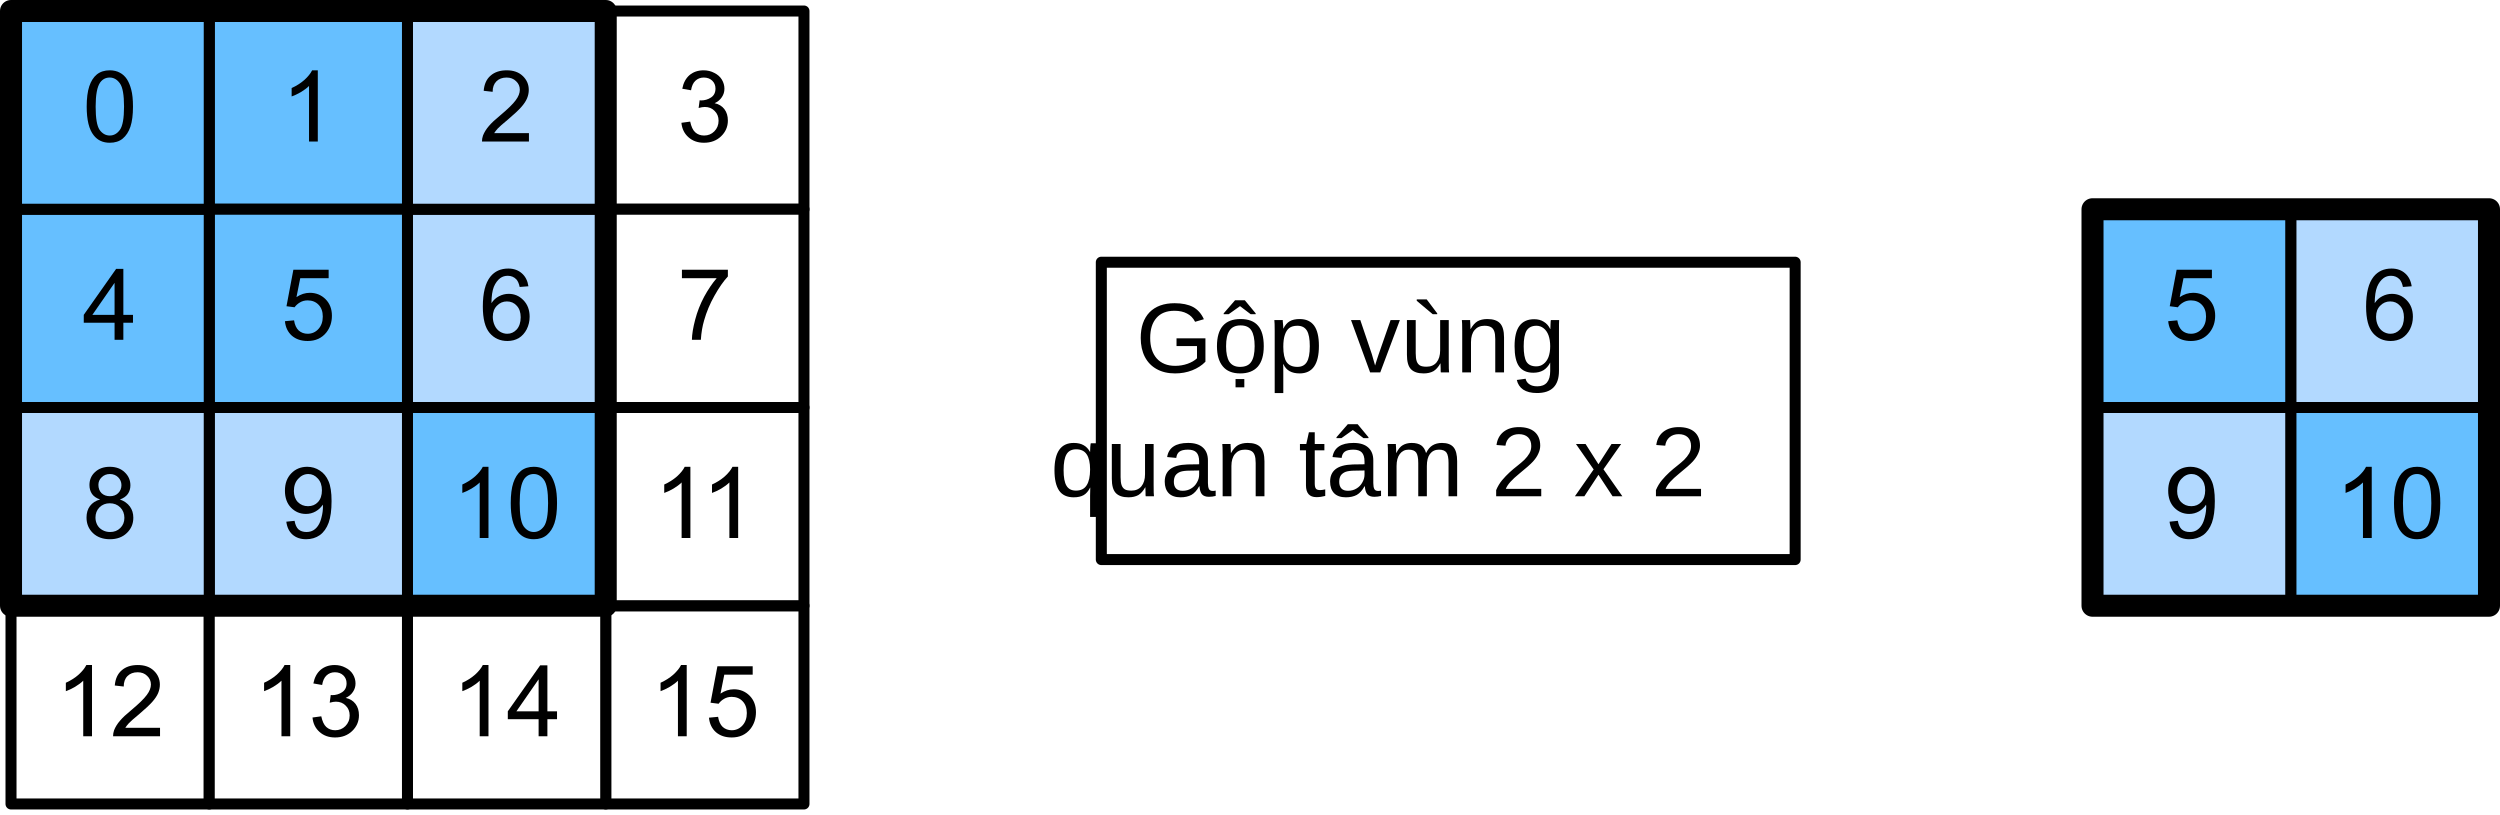
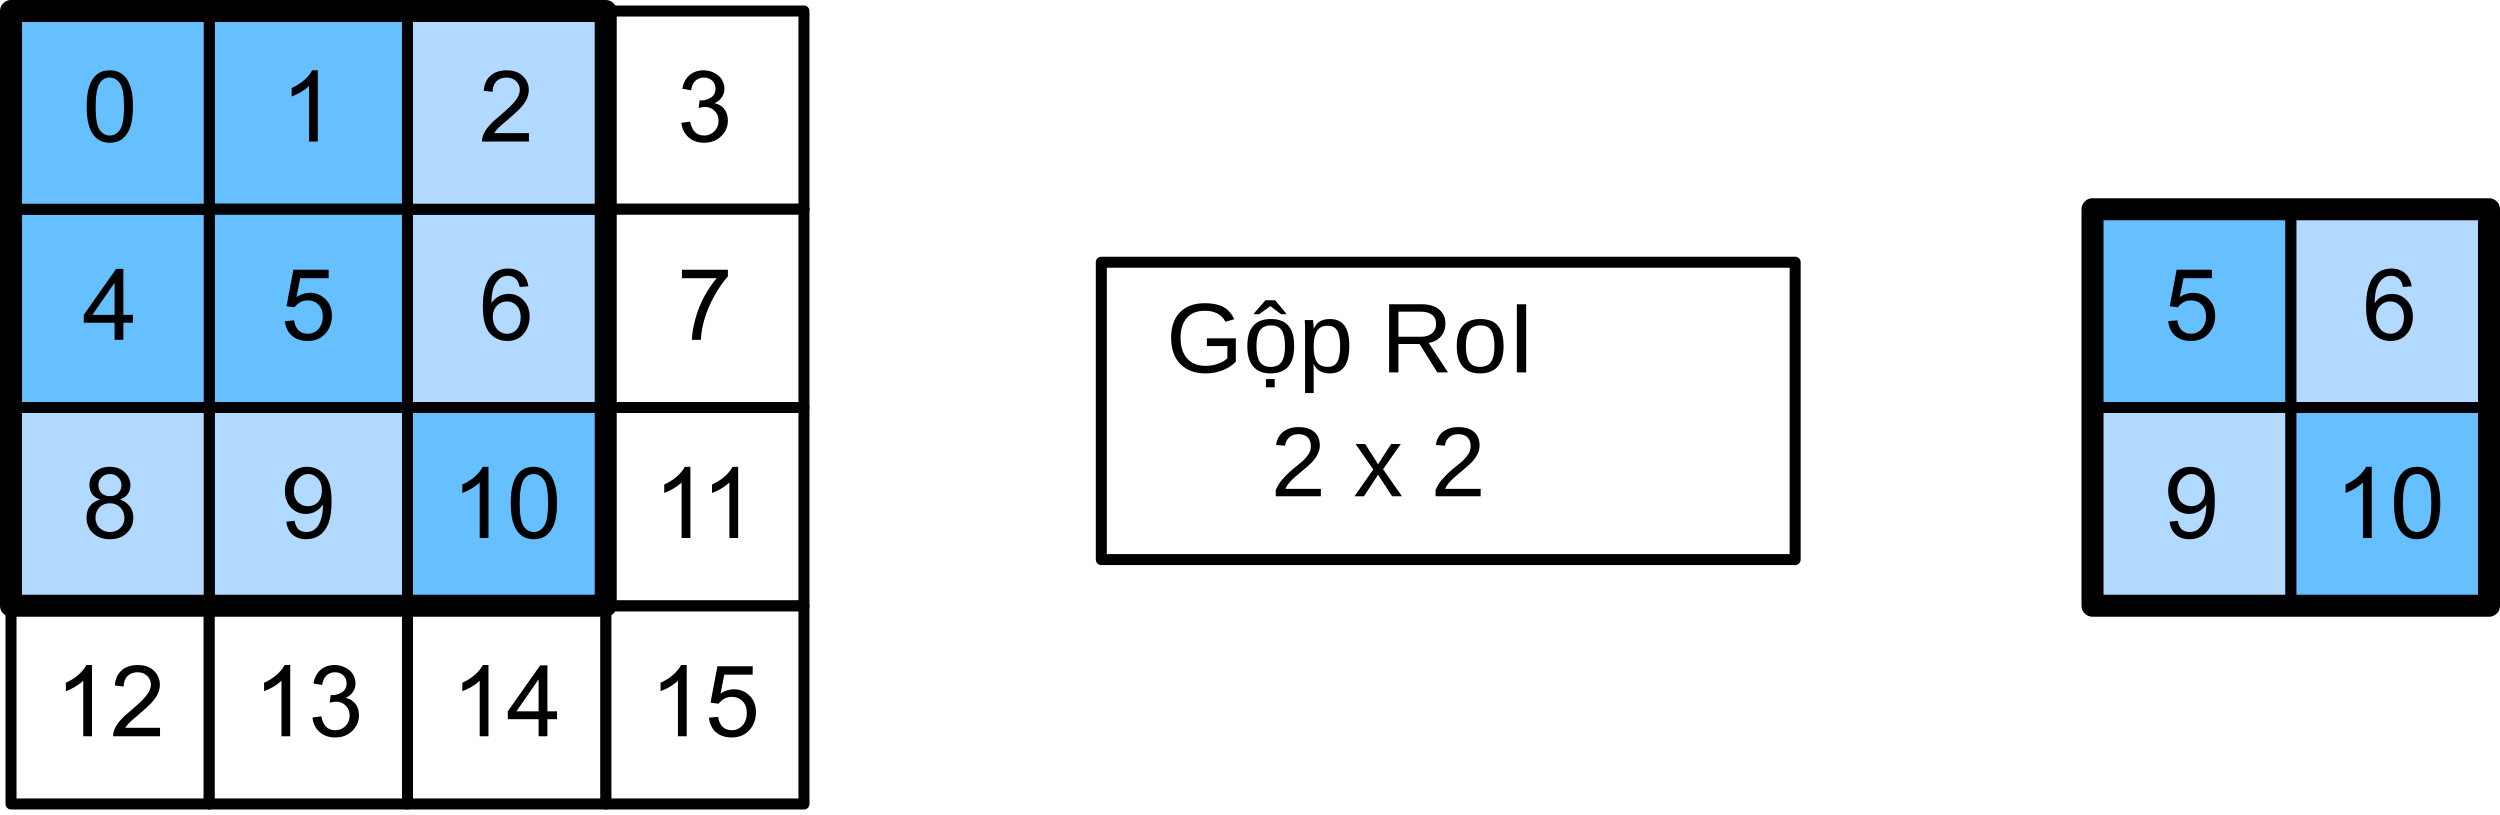
<svg xmlns="http://www.w3.org/2000/svg" xmlns:xlink="http://www.w3.org/1999/xlink" id="svg282" version="1.1" viewBox="0 0 227 74" height="74pt" width="227pt">
  <defs id="defs75">
    <g id="g73">
      <symbol id="glyph0-0" overflow="visible">
        <path id="path10" d="M 1.125 0 L 1.125 -5.625 L 5.625 -5.625 L 5.625 0 Z M 1.266 -0.141 L 5.484 -0.141 L 5.484 -5.484 L 1.266 -5.484 Z M 1.266 -0.141 " style="stroke:none;" />
      </symbol>
      <symbol id="glyph0-1" overflow="visible">
        <path id="path13" d="M 3.359 0 L 2.562 0 L 2.562 -5.047 C 2.375 -4.859 2.125 -4.672 1.812 -4.484 C 1.5 -4.305 1.223 -4.176 0.984 -4.094 L 0.984 -4.859 C 1.422 -5.055 1.805 -5.301 2.141 -5.594 C 2.473 -5.895 2.707 -6.188 2.844 -6.469 L 3.359 -6.469 Z M 3.359 0 " style="stroke:none;" />
      </symbol>
      <symbol id="glyph0-2" overflow="visible">
        <path id="path16" d="M 4.531 -0.766 L 4.531 0 L 0.266 0 C 0.266 -0.188 0.297 -0.367 0.359 -0.547 C 0.473 -0.836 0.648 -1.125 0.891 -1.406 C 1.129 -1.688 1.473 -2.008 1.922 -2.375 C 2.617 -2.957 3.086 -3.414 3.328 -3.75 C 3.578 -4.082 3.703 -4.398 3.703 -4.703 C 3.703 -5.016 3.586 -5.273 3.359 -5.484 C 3.141 -5.703 2.852 -5.812 2.5 -5.812 C 2.113 -5.812 1.805 -5.695 1.578 -5.469 C 1.348 -5.238 1.234 -4.922 1.234 -4.516 L 0.422 -4.609 C 0.473 -5.211 0.68 -5.672 1.047 -5.984 C 1.41 -6.305 1.898 -6.469 2.516 -6.469 C 3.129 -6.469 3.613 -6.297 3.969 -5.953 C 4.332 -5.609 4.516 -5.188 4.516 -4.688 C 4.516 -4.426 4.461 -4.172 4.359 -3.922 C 4.254 -3.672 4.078 -3.406 3.828 -3.125 C 3.586 -2.852 3.188 -2.477 2.625 -2 C 2.145 -1.602 1.836 -1.332 1.703 -1.188 C 1.566 -1.039 1.457 -0.898 1.375 -0.766 Z M 4.531 -0.766 " style="stroke:none;" />
      </symbol>
      <symbol id="glyph0-3" overflow="visible">
        <path id="path19" d="M 0.375 -1.688 L 1.203 -1.766 C 1.266 -1.359 1.406 -1.051 1.625 -0.844 C 1.852 -0.645 2.125 -0.547 2.438 -0.547 C 2.82 -0.547 3.145 -0.688 3.406 -0.969 C 3.676 -1.258 3.812 -1.641 3.812 -2.109 C 3.812 -2.566 3.68 -2.926 3.422 -3.188 C 3.172 -3.445 2.844 -3.578 2.438 -3.578 C 2.176 -3.578 1.941 -3.516 1.734 -3.391 C 1.535 -3.273 1.375 -3.129 1.25 -2.953 L 0.516 -3.047 L 1.141 -6.359 L 4.344 -6.359 L 4.344 -5.594 L 1.766 -5.594 L 1.422 -3.875 C 1.805 -4.133 2.211 -4.266 2.641 -4.266 C 3.203 -4.266 3.676 -4.07 4.062 -3.688 C 4.445 -3.301 4.641 -2.801 4.641 -2.188 C 4.641 -1.602 4.473 -1.098 4.141 -0.672 C 3.723 -0.148 3.156 0.109 2.438 0.109 C 1.852 0.109 1.375 -0.051 1 -0.375 C 0.633 -0.707 0.426 -1.145 0.375 -1.688 Z M 0.375 -1.688 " style="stroke:none;" />
      </symbol>
      <symbol id="glyph0-4" overflow="visible">
        <path id="path22" d="M 0.375 -1.703 L 1.172 -1.812 C 1.266 -1.363 1.414 -1.039 1.625 -0.844 C 1.844 -0.645 2.113 -0.547 2.438 -0.547 C 2.801 -0.547 3.109 -0.672 3.359 -0.922 C 3.617 -1.18 3.75 -1.504 3.75 -1.891 C 3.75 -2.254 3.629 -2.551 3.391 -2.781 C 3.16 -3.02 2.863 -3.141 2.5 -3.141 C 2.344 -3.141 2.156 -3.109 1.938 -3.047 L 2.031 -3.75 C 2.082 -3.738 2.125 -3.734 2.156 -3.734 C 2.488 -3.734 2.789 -3.82 3.062 -4 C 3.332 -4.176 3.469 -4.445 3.469 -4.812 C 3.469 -5.102 3.367 -5.344 3.172 -5.531 C 2.973 -5.719 2.719 -5.812 2.406 -5.812 C 2.102 -5.812 1.848 -5.711 1.641 -5.516 C 1.441 -5.328 1.312 -5.039 1.25 -4.656 L 0.453 -4.797 C 0.555 -5.328 0.773 -5.738 1.109 -6.031 C 1.453 -6.32 1.879 -6.469 2.391 -6.469 C 2.742 -6.469 3.066 -6.391 3.359 -6.234 C 3.66 -6.086 3.891 -5.883 4.047 -5.625 C 4.203 -5.363 4.281 -5.086 4.281 -4.797 C 4.281 -4.516 4.203 -4.258 4.047 -4.031 C 3.898 -3.801 3.68 -3.617 3.391 -3.484 C 3.773 -3.398 4.07 -3.219 4.281 -2.938 C 4.488 -2.664 4.594 -2.32 4.594 -1.906 C 4.594 -1.344 4.383 -0.863 3.969 -0.469 C 3.562 -0.082 3.047 0.109 2.422 0.109 C 1.859 0.109 1.391 -0.055 1.016 -0.391 C 0.641 -0.723 0.426 -1.16 0.375 -1.703 Z M 0.375 -1.703 " style="stroke:none;" />
      </symbol>
      <symbol id="glyph0-5" overflow="visible">
        <path id="path25" d="M 2.906 0 L 2.906 -1.547 L 0.109 -1.547 L 0.109 -2.266 L 3.047 -6.438 L 3.703 -6.438 L 3.703 -2.266 L 4.578 -2.266 L 4.578 -1.547 L 3.703 -1.547 L 3.703 0 Z M 2.906 -2.266 L 2.906 -5.172 L 0.891 -2.266 Z M 2.906 -2.266 " style="stroke:none;" />
      </symbol>
      <symbol id="glyph0-6" overflow="visible">
        <path id="path28" d="M 0.422 -5.594 L 0.422 -6.359 L 4.594 -6.359 L 4.594 -5.75 C 4.188 -5.312 3.781 -4.727 3.375 -4 C 2.969 -3.281 2.656 -2.535 2.438 -1.766 C 2.281 -1.234 2.18 -0.645 2.141 0 L 1.328 0 C 1.336 -0.508 1.438 -1.117 1.625 -1.828 C 1.812 -2.547 2.082 -3.238 2.438 -3.906 C 2.801 -4.57 3.18 -5.133 3.578 -5.594 Z M 0.422 -5.594 " style="stroke:none;" />
      </symbol>
      <symbol id="glyph0-7" overflow="visible">
        <path id="path31" d="M 0.5 -1.484 L 1.25 -1.562 C 1.312 -1.207 1.43 -0.945 1.609 -0.781 C 1.797 -0.625 2.035 -0.547 2.328 -0.547 C 2.566 -0.547 2.773 -0.598 2.953 -0.703 C 3.141 -0.816 3.289 -0.969 3.406 -1.156 C 3.531 -1.344 3.629 -1.594 3.703 -1.906 C 3.785 -2.219 3.828 -2.539 3.828 -2.875 C 3.828 -2.906 3.82 -2.957 3.812 -3.031 C 3.656 -2.781 3.441 -2.578 3.172 -2.422 C 2.898 -2.266 2.602 -2.188 2.281 -2.188 C 1.75 -2.188 1.297 -2.379 0.922 -2.766 C 0.555 -3.148 0.375 -3.66 0.375 -4.297 C 0.375 -4.953 0.566 -5.477 0.953 -5.875 C 1.336 -6.27 1.82 -6.469 2.406 -6.469 C 2.82 -6.469 3.203 -6.352 3.547 -6.125 C 3.891 -5.906 4.148 -5.586 4.328 -5.172 C 4.516 -4.754 4.609 -4.148 4.609 -3.359 C 4.609 -2.535 4.52 -1.879 4.344 -1.391 C 4.164 -0.898 3.898 -0.523 3.547 -0.266 C 3.191 -0.016 2.773 0.109 2.297 0.109 C 1.797 0.109 1.383 -0.031 1.062 -0.312 C 0.75 -0.594 0.562 -0.984 0.5 -1.484 Z M 3.734 -4.328 C 3.734 -4.785 3.609 -5.145 3.359 -5.406 C 3.117 -5.676 2.832 -5.812 2.5 -5.812 C 2.145 -5.812 1.836 -5.664 1.578 -5.375 C 1.316 -5.094 1.188 -4.723 1.188 -4.266 C 1.188 -3.859 1.305 -3.523 1.547 -3.266 C 1.797 -3.016 2.102 -2.891 2.469 -2.891 C 2.844 -2.891 3.145 -3.016 3.375 -3.266 C 3.613 -3.523 3.734 -3.879 3.734 -4.328 Z M 3.734 -4.328 " style="stroke:none;" />
      </symbol>
      <symbol id="glyph0-8" overflow="visible">
        <path id="path34" d="M 1.594 -3.5 C 1.258 -3.613 1.016 -3.781 0.859 -4 C 0.703 -4.227 0.625 -4.5 0.625 -4.812 C 0.625 -5.281 0.789 -5.672 1.125 -5.984 C 1.469 -6.305 1.914 -6.469 2.469 -6.469 C 3.031 -6.469 3.484 -6.301 3.828 -5.969 C 4.172 -5.645 4.344 -5.25 4.344 -4.781 C 4.344 -4.488 4.266 -4.227 4.109 -4 C 3.953 -3.781 3.711 -3.613 3.391 -3.5 C 3.785 -3.363 4.086 -3.148 4.297 -2.859 C 4.504 -2.578 4.609 -2.238 4.609 -1.844 C 4.609 -1.289 4.41 -0.828 4.016 -0.453 C 3.629 -0.078 3.117 0.109 2.484 0.109 C 1.848 0.109 1.332 -0.078 0.938 -0.453 C 0.551 -0.828 0.359 -1.297 0.359 -1.859 C 0.359 -2.273 0.461 -2.625 0.672 -2.906 C 0.891 -3.195 1.195 -3.395 1.594 -3.5 Z M 1.438 -4.828 C 1.438 -4.523 1.531 -4.273 1.719 -4.078 C 1.914 -3.891 2.172 -3.797 2.484 -3.797 C 2.797 -3.797 3.047 -3.891 3.234 -4.078 C 3.43 -4.273 3.531 -4.516 3.531 -4.797 C 3.531 -5.078 3.43 -5.316 3.234 -5.516 C 3.035 -5.711 2.785 -5.812 2.484 -5.812 C 2.18 -5.812 1.93 -5.711 1.734 -5.516 C 1.535 -5.328 1.438 -5.098 1.438 -4.828 Z M 1.172 -1.859 C 1.172 -1.629 1.223 -1.41 1.328 -1.203 C 1.441 -0.992 1.602 -0.832 1.812 -0.719 C 2.02 -0.602 2.25 -0.547 2.5 -0.547 C 2.875 -0.547 3.18 -0.664 3.422 -0.906 C 3.672 -1.145 3.797 -1.453 3.797 -1.828 C 3.797 -2.211 3.672 -2.531 3.422 -2.781 C 3.172 -3.031 2.852 -3.156 2.469 -3.156 C 2.094 -3.156 1.781 -3.031 1.531 -2.781 C 1.289 -2.531 1.172 -2.223 1.172 -1.859 Z M 1.172 -1.859 " style="stroke:none;" />
      </symbol>
      <symbol id="glyph0-9" overflow="visible">
        <path id="path37" d="M 4.484 -4.859 L 3.688 -4.797 C 3.625 -5.109 3.523 -5.336 3.391 -5.484 C 3.18 -5.703 2.922 -5.812 2.609 -5.812 C 2.348 -5.812 2.125 -5.742 1.938 -5.609 C 1.688 -5.422 1.488 -5.156 1.344 -4.812 C 1.207 -4.469 1.133 -3.973 1.125 -3.328 C 1.312 -3.609 1.539 -3.816 1.812 -3.953 C 2.094 -4.098 2.383 -4.172 2.688 -4.172 C 3.219 -4.172 3.664 -3.977 4.031 -3.594 C 4.406 -3.207 4.594 -2.707 4.594 -2.094 C 4.594 -1.688 4.504 -1.305 4.328 -0.953 C 4.148 -0.609 3.91 -0.344 3.609 -0.156 C 3.305 0.02 2.961 0.109 2.578 0.109 C 1.922 0.109 1.383 -0.129 0.969 -0.609 C 0.551 -1.098 0.344 -1.898 0.344 -3.016 C 0.344 -4.254 0.57 -5.16 1.031 -5.734 C 1.426 -6.223 1.969 -6.469 2.656 -6.469 C 3.156 -6.469 3.566 -6.32 3.891 -6.031 C 4.211 -5.75 4.41 -5.359 4.484 -4.859 Z M 1.25 -2.094 C 1.25 -1.812 1.305 -1.547 1.422 -1.297 C 1.535 -1.055 1.695 -0.867 1.906 -0.734 C 2.113 -0.609 2.332 -0.547 2.562 -0.547 C 2.895 -0.547 3.18 -0.676 3.422 -0.938 C 3.66 -1.207 3.781 -1.578 3.781 -2.047 C 3.781 -2.492 3.66 -2.844 3.422 -3.094 C 3.191 -3.352 2.895 -3.484 2.531 -3.484 C 2.176 -3.484 1.875 -3.352 1.625 -3.094 C 1.375 -2.844 1.25 -2.508 1.25 -2.094 Z M 1.25 -2.094 " style="stroke:none;" />
      </symbol>
      <symbol id="glyph0-10" overflow="visible">
        <path id="path40" d="M 0.375 -3.172 C 0.375 -3.93 0.453 -4.547 0.609 -5.016 C 0.766 -5.484 0.992 -5.844 1.297 -6.094 C 1.609 -6.344 2 -6.469 2.469 -6.469 C 2.82 -6.469 3.129 -6.395 3.391 -6.25 C 3.648 -6.113 3.863 -5.914 4.031 -5.656 C 4.195 -5.395 4.328 -5.078 4.422 -4.703 C 4.523 -4.328 4.578 -3.816 4.578 -3.172 C 4.578 -2.422 4.5 -1.812 4.344 -1.344 C 4.188 -0.883 3.953 -0.523 3.641 -0.266 C 3.336 -0.016 2.945 0.109 2.469 0.109 C 1.852 0.109 1.367 -0.113 1.016 -0.562 C 0.586 -1.094 0.375 -1.961 0.375 -3.172 Z M 1.188 -3.172 C 1.188 -2.117 1.305 -1.414 1.547 -1.062 C 1.797 -0.719 2.102 -0.547 2.469 -0.547 C 2.832 -0.547 3.141 -0.719 3.391 -1.062 C 3.641 -1.414 3.766 -2.117 3.766 -3.172 C 3.766 -4.234 3.641 -4.938 3.391 -5.281 C 3.141 -5.633 2.832 -5.812 2.469 -5.812 C 2.102 -5.812 1.812 -5.66 1.594 -5.359 C 1.32 -4.961 1.188 -4.234 1.188 -3.172 Z M 1.188 -3.172 " style="stroke:none;" />
      </symbol>
      <symbol id="glyph0-11" overflow="visible">
        <path id="path43" d="" style="stroke:none;" />
      </symbol>
      <symbol id="glyph0-12" overflow="visible">
        <path id="path46" d="M 0.062 0 L 1.766 -2.422 L 0.188 -4.672 L 1.188 -4.672 L 1.906 -3.578 C 2.031 -3.367 2.133 -3.191 2.219 -3.047 C 2.352 -3.242 2.473 -3.414 2.578 -3.562 L 3.359 -4.672 L 4.312 -4.672 L 2.703 -2.469 L 4.438 0 L 3.469 0 L 2.5 -1.453 L 2.25 -1.844 L 1.031 0 Z M 0.062 0 " style="stroke:none;" />
      </symbol>
      <symbol id="glyph0-13" overflow="visible">
        <path id="path49" d="M 0.703 0 L 0.703 -6.438 L 3.562 -6.438 C 4.133 -6.438 4.57 -6.379 4.875 -6.266 C 5.176 -6.148 5.414 -5.945 5.594 -5.656 C 5.77 -5.363 5.859 -5.039 5.859 -4.688 C 5.859 -4.227 5.707 -3.844 5.406 -3.531 C 5.113 -3.219 4.66 -3.02 4.047 -2.938 C 4.266 -2.82 4.438 -2.711 4.562 -2.609 C 4.812 -2.379 5.047 -2.094 5.266 -1.75 L 6.391 0 L 5.312 0 L 4.453 -1.344 C 4.211 -1.727 4.008 -2.02 3.844 -2.219 C 3.688 -2.426 3.539 -2.57 3.406 -2.656 C 3.281 -2.738 3.156 -2.797 3.031 -2.828 C 2.926 -2.848 2.766 -2.859 2.547 -2.859 L 1.562 -2.859 L 1.562 0 Z M 1.562 -3.594 L 3.391 -3.594 C 3.785 -3.594 4.094 -3.633 4.312 -3.719 C 4.531 -3.801 4.695 -3.93 4.812 -4.109 C 4.926 -4.285 4.984 -4.477 4.984 -4.688 C 4.984 -4.988 4.867 -5.238 4.641 -5.438 C 4.422 -5.633 4.07 -5.734 3.594 -5.734 L 1.562 -5.734 Z M 1.562 -3.594 " style="stroke:none;" />
      </symbol>
      <symbol id="glyph0-14" overflow="visible">
        <path id="path52" d="M 0.297 -2.328 C 0.297 -3.191 0.535 -3.832 1.016 -4.25 C 1.422 -4.594 1.91 -4.766 2.484 -4.766 C 3.129 -4.766 3.656 -4.555 4.062 -4.141 C 4.469 -3.723 4.672 -3.145 4.672 -2.406 C 4.672 -1.801 4.578 -1.328 4.391 -0.984 C 4.211 -0.641 3.953 -0.367 3.609 -0.172 C 3.266 0.016 2.891 0.109 2.484 0.109 C 1.828 0.109 1.297 -0.098 0.891 -0.516 C 0.492 -0.941 0.297 -1.547 0.297 -2.328 Z M 1.109 -2.328 C 1.109 -1.734 1.238 -1.285 1.5 -0.984 C 1.758 -0.691 2.086 -0.547 2.484 -0.547 C 2.879 -0.547 3.207 -0.691 3.469 -0.984 C 3.727 -1.285 3.859 -1.742 3.859 -2.359 C 3.859 -2.93 3.727 -3.367 3.469 -3.672 C 3.207 -3.973 2.879 -4.125 2.484 -4.125 C 2.086 -4.125 1.758 -3.973 1.5 -3.672 C 1.238 -3.379 1.109 -2.93 1.109 -2.328 Z M 1.109 -2.328 " style="stroke:none;" />
      </symbol>
      <symbol id="glyph0-15" overflow="visible">
        <path id="path55" d="M 0.844 0 L 0.844 -6.438 L 1.688 -6.438 L 1.688 0 Z M 0.844 0 " style="stroke:none;" />
      </symbol>
      <symbol id="glyph0-16" overflow="visible">
        <path id="path58" d="M 0.688 0 L 0.688 -6.438 L 3.125 -6.438 C 3.551 -6.438 3.879 -6.414 4.109 -6.375 C 4.422 -6.32 4.68 -6.223 4.891 -6.078 C 5.109 -5.93 5.281 -5.723 5.406 -5.453 C 5.539 -5.191 5.609 -4.898 5.609 -4.578 C 5.609 -4.023 5.43 -3.562 5.078 -3.188 C 4.734 -2.812 4.109 -2.625 3.203 -2.625 L 1.547 -2.625 L 1.547 0 Z M 1.547 -3.375 L 3.219 -3.375 C 3.758 -3.375 4.145 -3.477 4.375 -3.688 C 4.613 -3.895 4.734 -4.18 4.734 -4.547 C 4.734 -4.816 4.664 -5.047 4.531 -5.234 C 4.395 -5.43 4.211 -5.562 3.984 -5.625 C 3.848 -5.664 3.582 -5.688 3.188 -5.688 L 1.547 -5.688 Z M 1.547 -3.375 " style="stroke:none;" />
      </symbol>
      <symbol id="glyph0-17" overflow="visible">
        <path id="path61" d="M 0.578 0 L 0.578 -6.438 L 1.359 -6.438 L 1.359 0 Z M 0.578 0 " style="stroke:none;" />
      </symbol>
      <symbol id="glyph0-18" overflow="visible">
        <path id="path64" d="M 0.594 -5.531 L 0.594 -6.438 L 1.391 -6.438 L 1.391 -5.531 Z M 0.594 0 L 0.594 -4.672 L 1.391 -4.672 L 1.391 0 Z M 0.594 0 " style="stroke:none;" />
      </symbol>
      <symbol id="glyph0-19" overflow="visible">
        <path id="path67" d="M 0.594 0 L 0.594 -4.672 L 1.312 -4.672 L 1.312 -4 C 1.645 -4.508 2.141 -4.766 2.797 -4.766 C 3.078 -4.766 3.332 -4.711 3.562 -4.609 C 3.801 -4.516 3.977 -4.383 4.094 -4.219 C 4.207 -4.062 4.289 -3.867 4.344 -3.641 C 4.375 -3.492 4.391 -3.238 4.391 -2.875 L 4.391 0 L 3.594 0 L 3.594 -2.844 C 3.594 -3.164 3.562 -3.406 3.5 -3.562 C 3.438 -3.719 3.328 -3.844 3.172 -3.938 C 3.016 -4.039 2.832 -4.094 2.625 -4.094 C 2.289 -4.094 2 -3.984 1.75 -3.766 C 1.508 -3.555 1.391 -3.148 1.391 -2.547 L 1.391 0 Z M 0.594 0 " style="stroke:none;" />
      </symbol>
      <symbol id="glyph0-20" overflow="visible">
        <path id="path70" d="M 0.453 0.391 L 1.219 0.5 C 1.25 0.738 1.336 0.91 1.484 1.016 C 1.68 1.16 1.953 1.234 2.297 1.234 C 2.66 1.234 2.941 1.16 3.141 1.016 C 3.336 0.867 3.473 0.664 3.547 0.406 C 3.586 0.238 3.602 -0.098 3.594 -0.609 C 3.25 -0.203 2.82 0 2.312 0 C 1.664 0 1.164 -0.227 0.812 -0.688 C 0.469 -1.156 0.297 -1.711 0.297 -2.359 C 0.297 -2.805 0.375 -3.219 0.531 -3.594 C 0.695 -3.969 0.93 -4.254 1.234 -4.453 C 1.535 -4.66 1.895 -4.766 2.312 -4.766 C 2.863 -4.766 3.316 -4.547 3.672 -4.109 L 3.672 -4.672 L 4.406 -4.672 L 4.406 -0.641 C 4.406 0.086 4.328 0.602 4.172 0.906 C 4.023 1.207 3.789 1.445 3.469 1.625 C 3.156 1.801 2.766 1.891 2.297 1.891 C 1.734 1.891 1.281 1.766 0.938 1.516 C 0.602 1.266 0.441 0.891 0.453 0.391 Z M 1.109 -2.422 C 1.109 -1.805 1.227 -1.359 1.469 -1.078 C 1.707 -0.797 2.008 -0.656 2.375 -0.656 C 2.738 -0.656 3.047 -0.797 3.297 -1.078 C 3.547 -1.359 3.672 -1.797 3.672 -2.391 C 3.672 -2.961 3.539 -3.395 3.281 -3.688 C 3.031 -3.977 2.727 -4.125 2.375 -4.125 C 2.02 -4.125 1.719 -3.977 1.469 -3.688 C 1.227 -3.406 1.109 -2.984 1.109 -2.422 Z M 1.109 -2.422 " style="stroke:none;" />
      </symbol>
    </g>
  </defs>
  <g id="surface1">
    <path id="path77" transform="matrix(1,0,0,1,-53,-188)" d="M 54 243 L 72 243 L 72 261 L 54 261 Z M 54 243 " style="fill-rule:nonzero;fill:rgb(100%,100%,100%);fill-opacity:1;stroke-width:1;stroke-linecap:round;stroke-linejoin:round;stroke:rgb(0%,0%,0%);stroke-opacity:1;stroke-miterlimit:10;" />
    <g id="g83" style="fill:rgb(0%,0%,0%);fill-opacity:1;">
      <use id="use79" y="66.853" x="4.995" xlink:href="#glyph0-1" />
      <use id="use81" y="66.853" x="10" xlink:href="#glyph0-2" />
    </g>
    <path id="path85" transform="matrix(1,0,0,1,-53,-188)" d="M 108 243 L 126 243 L 126 261 L 108 261 Z M 108 243 " style="fill-rule:nonzero;fill:rgb(100%,100%,100%);fill-opacity:1;stroke-width:1;stroke-linecap:round;stroke-linejoin:round;stroke:rgb(0%,0%,0%);stroke-opacity:1;stroke-miterlimit:10;" />
    <g id="g91" style="fill:rgb(0%,0%,0%);fill-opacity:1;">
      <use id="use87" y="66.853" x="58.995" xlink:href="#glyph0-1" />
      <use id="use89" y="66.853" x="64" xlink:href="#glyph0-3" />
    </g>
    <path id="path93" transform="matrix(1,0,0,1,-53,-188)" d="M 72 243 L 90 243 L 90 261 L 72 261 Z M 72 243 " style="fill-rule:nonzero;fill:rgb(100%,100%,100%);fill-opacity:1;stroke-width:1;stroke-linecap:round;stroke-linejoin:round;stroke:rgb(0%,0%,0%);stroke-opacity:1;stroke-miterlimit:10;" />
    <g id="g99" style="fill:rgb(0%,0%,0%);fill-opacity:1;">
      <use id="use95" y="66.853" x="22.995" xlink:href="#glyph0-1" />
      <use id="use97" y="66.853" x="28" xlink:href="#glyph0-4" />
    </g>
    <path id="path101" transform="matrix(1,0,0,1,-53,-188)" d="M 90 243 L 108 243 L 108 261 L 90 261 Z M 90 243 " style="fill-rule:nonzero;fill:rgb(100%,100%,100%);fill-opacity:1;stroke-width:1;stroke-linecap:round;stroke-linejoin:round;stroke:rgb(0%,0%,0%);stroke-opacity:1;stroke-miterlimit:10;" />
    <g id="g107" style="fill:rgb(0%,0%,0%);fill-opacity:1;">
      <use id="use103" y="66.853" x="40.995" xlink:href="#glyph0-1" />
      <use id="use105" y="66.853" x="46" xlink:href="#glyph0-5" />
    </g>
    <path id="path109" transform="matrix(1,0,0,1,-53,-188)" d="M 108 225 L 126 225 L 126 243 L 108 243 Z M 108 225 " style="fill-rule:nonzero;fill:rgb(100%,100%,100%);fill-opacity:1;stroke-width:1;stroke-linecap:round;stroke-linejoin:round;stroke:rgb(0%,0%,0%);stroke-opacity:1;stroke-miterlimit:10;" />
    <g id="g115" style="fill:rgb(0%,0%,0%);fill-opacity:1;">
      <use id="use111" y="48.853" x="59.329" xlink:href="#glyph0-1" />
      <use id="use113" y="48.853" x="63.666" xlink:href="#glyph0-1" />
    </g>
    <path id="path117" transform="matrix(1,0,0,1,-53,-188)" d="M 108 189 L 126 189 L 126 207 L 108 207 Z M 108 189 " style="fill-rule:nonzero;fill:rgb(100%,100%,100%);fill-opacity:1;stroke-width:1;stroke-linecap:round;stroke-linejoin:round;stroke:rgb(0%,0%,0%);stroke-opacity:1;stroke-miterlimit:10;" />
    <g id="g121" style="fill:rgb(0%,0%,0%);fill-opacity:1;">
      <use id="use119" y="12.853" x="61.497" xlink:href="#glyph0-4" />
    </g>
    <path id="path123" transform="matrix(1,0,0,1,-53,-188)" d="M 108 207 L 126 207 L 126 225 L 108 225 Z M 108 207 " style="fill-rule:nonzero;fill:rgb(100%,100%,100%);fill-opacity:1;stroke-width:1;stroke-linecap:round;stroke-linejoin:round;stroke:rgb(0%,0%,0%);stroke-opacity:1;stroke-miterlimit:10;" />
    <g id="g127" style="fill:rgb(0%,0%,0%);fill-opacity:1;">
      <use id="use125" y="30.853" x="61.497" xlink:href="#glyph0-6" />
    </g>
    <path id="path129" transform="matrix(1,0,0,1,-53,-188)" d="M 72 225 L 90 225 L 90 243 L 72 243 Z M 72 225 " style="fill-rule:nonzero;fill:rgb(69.803%,85.097%,100%);fill-opacity:1;stroke-width:1;stroke-linecap:round;stroke-linejoin:round;stroke:rgb(0%,0%,0%);stroke-opacity:1;stroke-miterlimit:10;" />
    <g id="g133" style="fill:rgb(0%,0%,0%);fill-opacity:1;">
      <use id="use131" y="48.853" x="25.497" xlink:href="#glyph0-7" />
    </g>
    <path id="path135" transform="matrix(1,0,0,1,-53,-188)" d="M 72 189 L 90 189 L 90 207 L 72 207 Z M 72 189 " style="fill-rule:nonzero;fill:rgb(39.999%,74.901%,100%);fill-opacity:1;stroke-width:1;stroke-linecap:round;stroke-linejoin:round;stroke:rgb(0%,0%,0%);stroke-opacity:1;stroke-miterlimit:10;" />
    <g id="g139" style="fill:rgb(0%,0%,0%);fill-opacity:1;">
      <use id="use137" y="12.853" x="25.497" xlink:href="#glyph0-1" />
    </g>
    <path id="path141" transform="matrix(1,0,0,1,-53,-188)" d="M 72 207 L 90 207 L 90 225 L 72 225 Z M 72 207 " style="fill-rule:nonzero;fill:rgb(39.999%,74.901%,100%);fill-opacity:1;stroke-width:1;stroke-linecap:round;stroke-linejoin:round;stroke:rgb(0%,0%,0%);stroke-opacity:1;stroke-miterlimit:10;" />
    <g id="g145" style="fill:rgb(0%,0%,0%);fill-opacity:1;">
      <use id="use143" y="30.853" x="25.497" xlink:href="#glyph0-3" />
    </g>
    <path id="path147" transform="matrix(1,0,0,1,-53,-188)" d="M 54 225 L 72 225 L 72 243 L 54 243 Z M 54 225 " style="fill-rule:nonzero;fill:rgb(69.803%,85.097%,100%);fill-opacity:1;stroke-width:1;stroke-linecap:round;stroke-linejoin:round;stroke:rgb(0%,0%,0%);stroke-opacity:1;stroke-miterlimit:10;" />
    <g id="g151" style="fill:rgb(0%,0%,0%);fill-opacity:1;">
      <use id="use149" y="48.853" x="7.497" xlink:href="#glyph0-8" />
    </g>
    <path id="path153" transform="matrix(1,0,0,1,-53,-188)" d="M 90 207 L 108 207 L 108 225 L 90 225 Z M 90 207 " style="fill-rule:nonzero;fill:rgb(69.803%,85.097%,100%);fill-opacity:1;stroke-width:1;stroke-linecap:round;stroke-linejoin:round;stroke:rgb(0%,0%,0%);stroke-opacity:1;stroke-miterlimit:10;" />
    <g id="g157" style="fill:rgb(0%,0%,0%);fill-opacity:1;">
      <use id="use155" y="30.853" x="43.497" xlink:href="#glyph0-9" />
    </g>
    <path id="path159" transform="matrix(1,0,0,1,-53,-188)" d="M 54 207 L 72 207 L 72 225 L 54 225 Z M 54 207 " style="fill-rule:nonzero;fill:rgb(39.999%,74.901%,100%);fill-opacity:1;stroke-width:1;stroke-linecap:round;stroke-linejoin:round;stroke:rgb(0%,0%,0%);stroke-opacity:1;stroke-miterlimit:10;" />
    <g id="g163" style="fill:rgb(0%,0%,0%);fill-opacity:1;">
      <use id="use161" y="30.853" x="7.497" xlink:href="#glyph0-5" />
    </g>
    <path id="path165" transform="matrix(1,0,0,1,-53,-188)" d="M 90 225 L 108 225 L 108 243 L 90 243 Z M 90 225 " style="fill-rule:nonzero;fill:rgb(39.999%,74.901%,100%);fill-opacity:1;stroke-width:1;stroke-linecap:round;stroke-linejoin:round;stroke:rgb(0%,0%,0%);stroke-opacity:1;stroke-miterlimit:10;" />
    <g id="g171" style="fill:rgb(0%,0%,0%);fill-opacity:1;">
      <use id="use167" y="48.853" x="40.995" xlink:href="#glyph0-1" />
      <use id="use169" y="48.853" x="46" xlink:href="#glyph0-10" />
    </g>
    <path id="path173" transform="matrix(1,0,0,1,-53,-188)" d="M 90 189 L 108 189 L 108 207 L 90 207 Z M 90 189 " style="fill-rule:nonzero;fill:rgb(69.803%,85.097%,100%);fill-opacity:1;stroke-width:1;stroke-linecap:round;stroke-linejoin:round;stroke:rgb(0%,0%,0%);stroke-opacity:1;stroke-miterlimit:10;" />
    <g id="g177" style="fill:rgb(0%,0%,0%);fill-opacity:1;">
      <use id="use175" y="12.853" x="43.497" xlink:href="#glyph0-2" />
    </g>
    <path id="path179" transform="matrix(1,0,0,1,-53,-188)" d="M 54 189 L 72 189 L 72 207 L 54 207 Z M 54 189 " style="fill-rule:nonzero;fill:rgb(39.999%,74.901%,100%);fill-opacity:1;stroke-width:1;stroke-linecap:round;stroke-linejoin:round;stroke:rgb(0%,0%,0%);stroke-opacity:1;stroke-miterlimit:10;" />
    <g id="g183" style="fill:rgb(0%,0%,0%);fill-opacity:1;">
      <use id="use181" y="12.853" x="7.497" xlink:href="#glyph0-10" />
    </g>
    <path id="path185" transform="matrix(1,0,0,1,-53,-188)" d="M 54 189 L 108 189 L 108 243 L 54 243 Z M 54 189 " style="fill:none;stroke-width:2;stroke-linecap:round;stroke-linejoin:round;stroke:rgb(0%,0%,0%);stroke-opacity:1;stroke-miterlimit:10;" />
    <path id="path187" transform="matrix(1,0,0,1,-53,-188)" d="M 261 225 L 279 225 L 279 243 L 261 243 Z M 261 225 " style="fill-rule:nonzero;fill:rgb(39.999%,74.901%,100%);fill-opacity:1;stroke-width:1;stroke-linecap:round;stroke-linejoin:round;stroke:rgb(0%,0%,0%);stroke-opacity:1;stroke-miterlimit:10;" />
    <g id="g193" style="fill:rgb(0%,0%,0%);fill-opacity:1;">
      <use id="use189" y="48.853" x="211.995" xlink:href="#glyph0-1" />
      <use id="use191" y="48.853" x="217" xlink:href="#glyph0-10" />
    </g>
    <path id="path195" transform="matrix(1,0,0,1,-53,-188)" d="M 243 225 L 261 225 L 261 243 L 243 243 Z M 243 225 " style="fill-rule:nonzero;fill:rgb(69.803%,85.097%,100%);fill-opacity:1;stroke-width:1;stroke-linecap:round;stroke-linejoin:round;stroke:rgb(0%,0%,0%);stroke-opacity:1;stroke-miterlimit:10;" />
    <g id="g199" style="fill:rgb(0%,0%,0%);fill-opacity:1;">
      <use id="use197" y="48.853" x="196.497" xlink:href="#glyph0-7" />
    </g>
    <path id="path201" transform="matrix(1,0,0,1,-53,-188)" d="M 261 207 L 279 207 L 279 225 L 261 225 Z M 261 207 " style="fill-rule:nonzero;fill:rgb(69.803%,85.097%,100%);fill-opacity:1;stroke-width:1;stroke-linecap:round;stroke-linejoin:round;stroke:rgb(0%,0%,0%);stroke-opacity:1;stroke-miterlimit:10;" />
    <g id="g205" style="fill:rgb(0%,0%,0%);fill-opacity:1;">
      <use id="use203" y="30.853" x="214.497" xlink:href="#glyph0-9" />
    </g>
    <path id="path207" transform="matrix(1,0,0,1,-53,-188)" d="M 243 207 L 261 207 L 261 225 L 243 225 Z M 243 207 " style="fill-rule:nonzero;fill:rgb(39.999%,74.901%,100%);fill-opacity:1;stroke-width:1;stroke-linecap:round;stroke-linejoin:round;stroke:rgb(0%,0%,0%);stroke-opacity:1;stroke-miterlimit:10;" />
    <g id="g211" style="fill:rgb(0%,0%,0%);fill-opacity:1;">
      <use id="use209" y="30.853" x="196.497" xlink:href="#glyph0-3" />
    </g>
    <path id="path213" transform="matrix(1,0,0,1,-53,-188)" d="M 243 207 L 279 207 L 279 243 L 243 243 Z M 243 207 " style="fill:none;stroke-width:2;stroke-linecap:round;stroke-linejoin:round;stroke:rgb(0%,0%,0%);stroke-opacity:1;stroke-miterlimit:10;" />
    <path transform="matrix(1,0,0,1,-53,-188)" id="path215" d="M 153 211.809 L 216 211.809 L 216 238.809 L 153 238.809 Z M 153 211.809 " style="fill-rule:nonzero;fill:rgb(100%,100%,100%);fill-opacity:1;stroke-width:1;stroke-linecap:round;stroke-linejoin:round;stroke:rgb(0%,0%,0%);stroke-opacity:1;stroke-miterlimit:10;" />
    <g id="g223" style="fill:rgb(0%,0%,0%);fill-opacity:1;">
      <use id="use221" y="35.013" x="118.497" xlink:href="#glyph0-11" />
    </g>
    <g id="g237" style="fill:rgb(0%,0%,0%);fill-opacity:1;">
      <use id="use235" y="35.013" x="133.003" xlink:href="#glyph0-11" />
    </g>
    <g id="g253" style="fill:rgb(0%,0%,0%);fill-opacity:1;">
      <use id="use251" y="35.013" x="149.509" xlink:href="#glyph0-11" />
    </g>
    <text xml:space="preserve" style="font-size:9px;line-height:1.25;font-family:Arial;-inkscape-font-specification:'Arial, Normal';text-align:center;text-anchor:middle;stroke-width:0.75" x="131.395" y="33.81" id="text290">
-       <tspan id="tspan288" x="131.395" y="33.81" style="stroke-width:0.75">Gộp vùng</tspan>
-       <tspan x="131.395" y="45.06" style="stroke-width:0.75" id="tspan292">quan tâm 2 x 2</tspan>
+       <tspan id="tspan288" x="131.395" y="33.81" style="stroke-width:0.75">Gộp RoI</tspan>
+       <tspan x="131.395" y="45.06" style="stroke-width:0.75" id="tspan292">2 x 2</tspan>
    </text>
  </g>
</svg>
